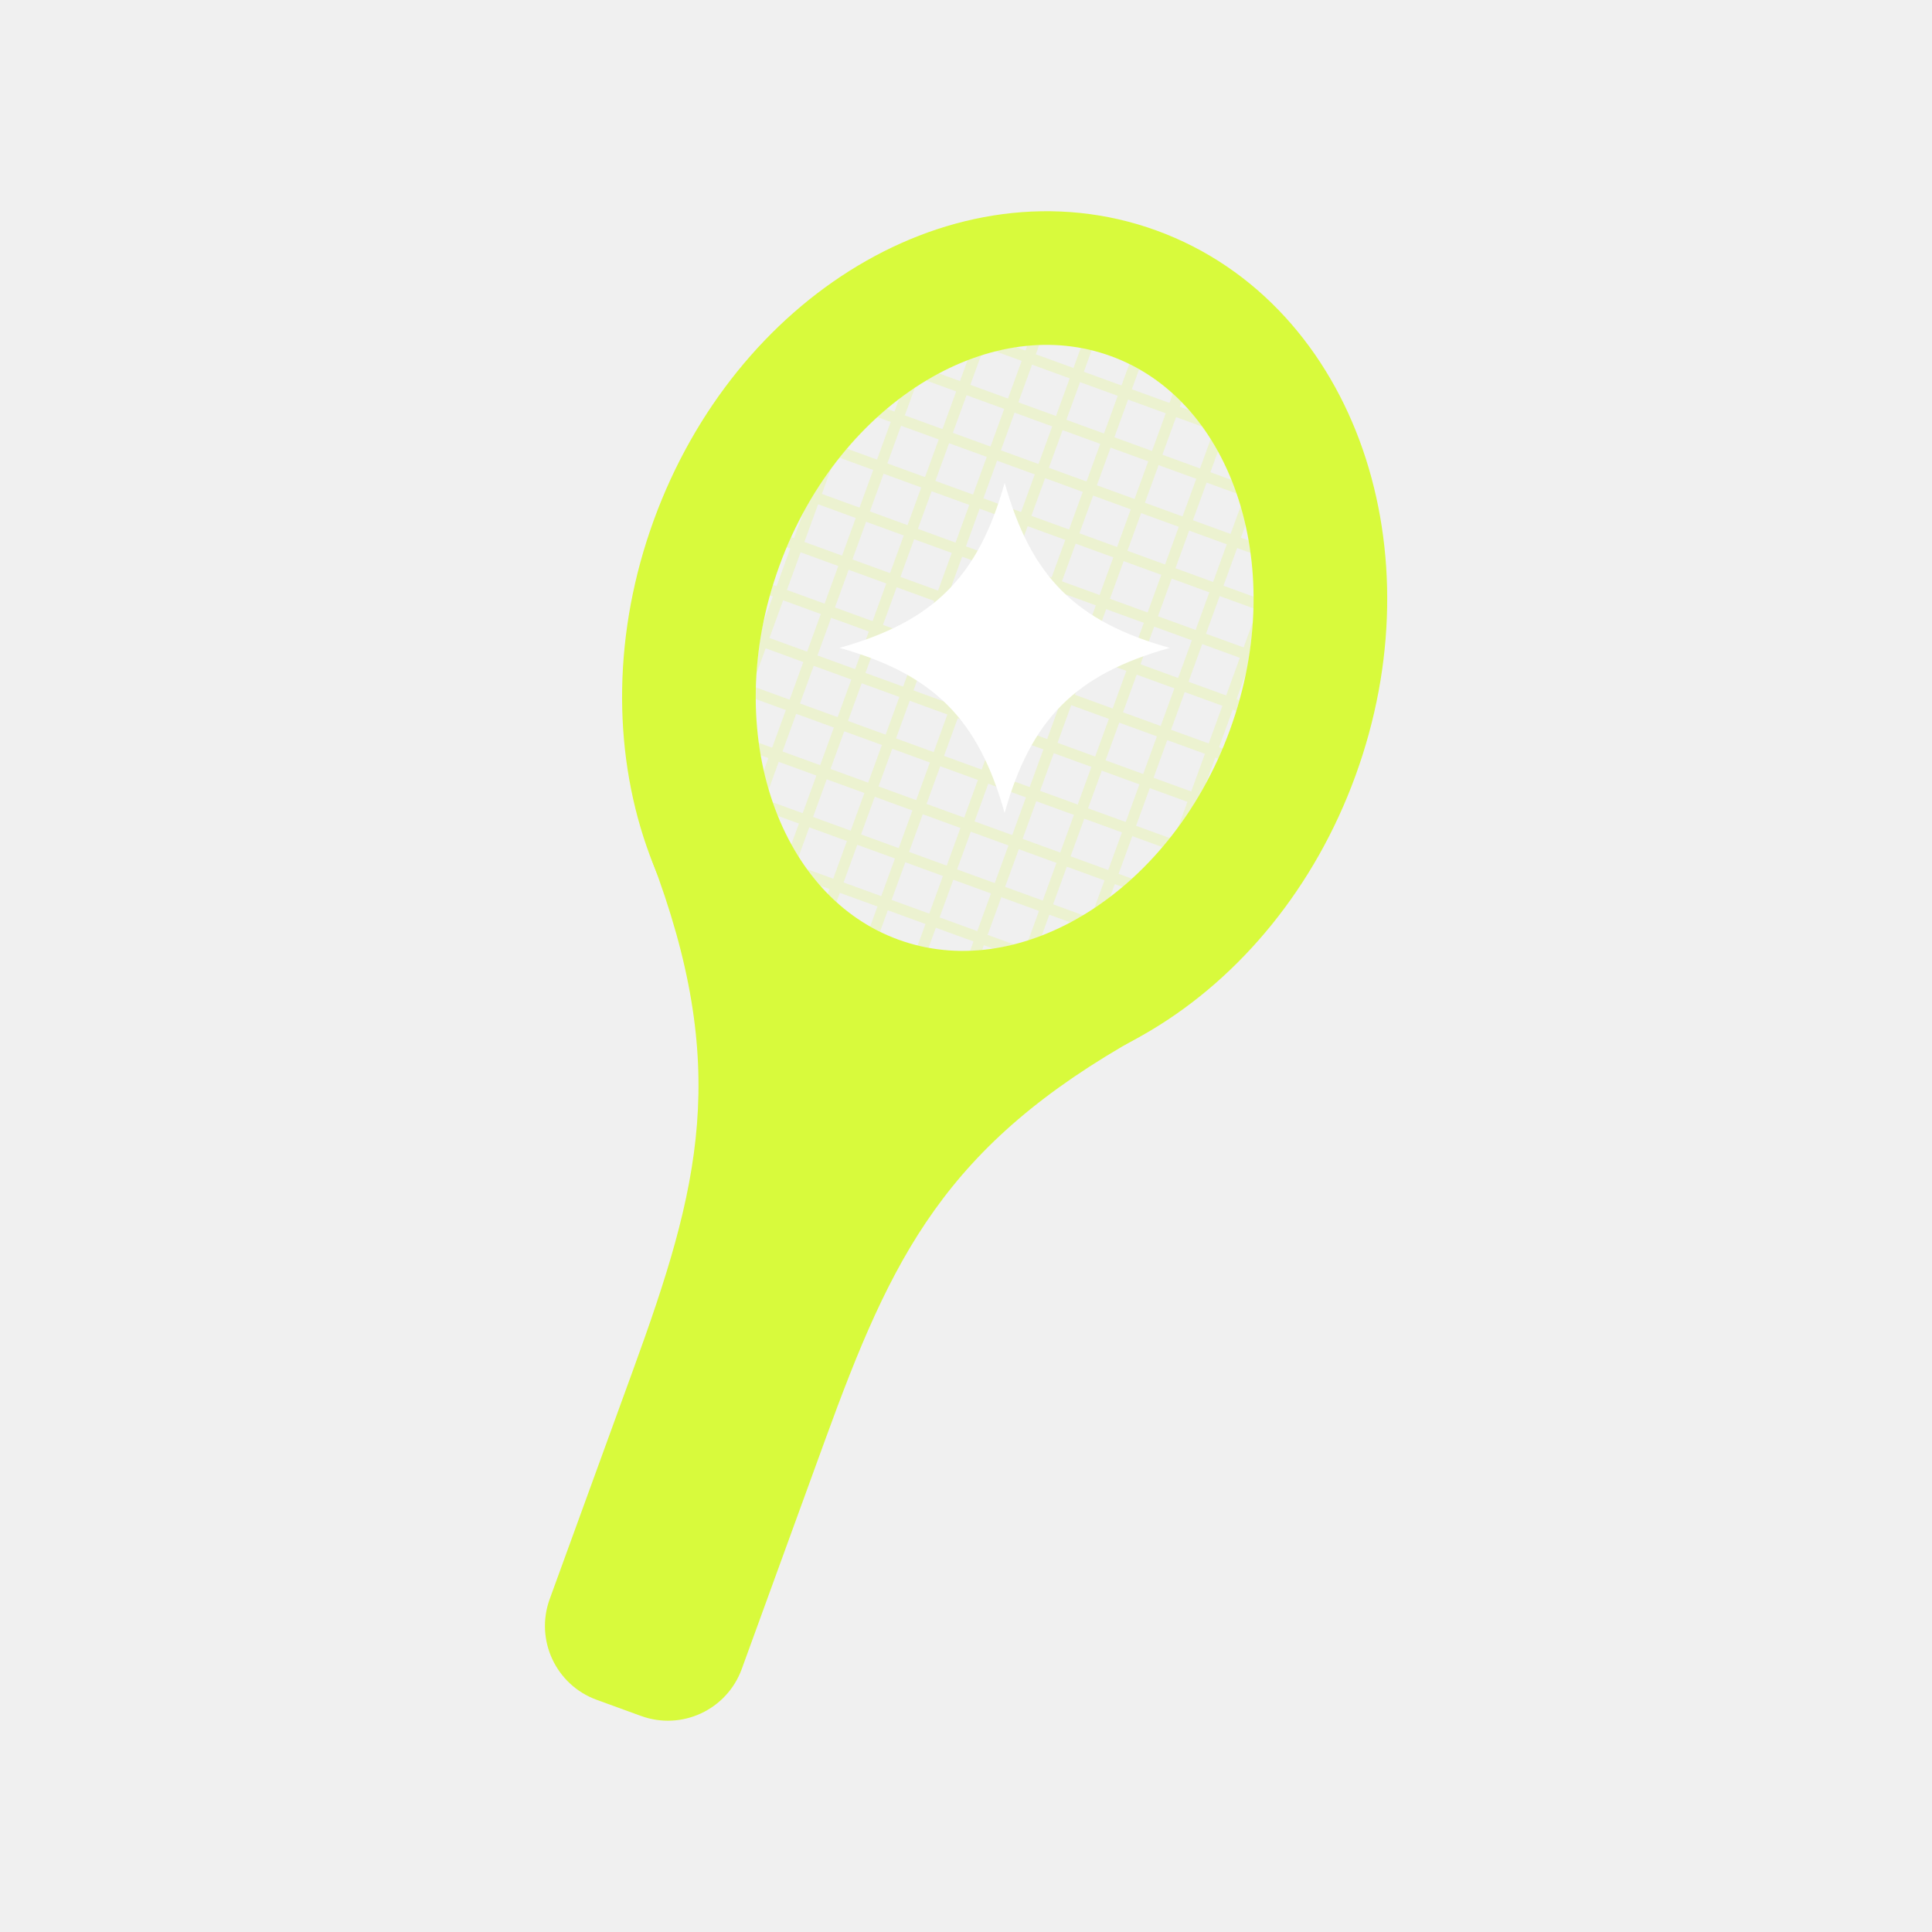
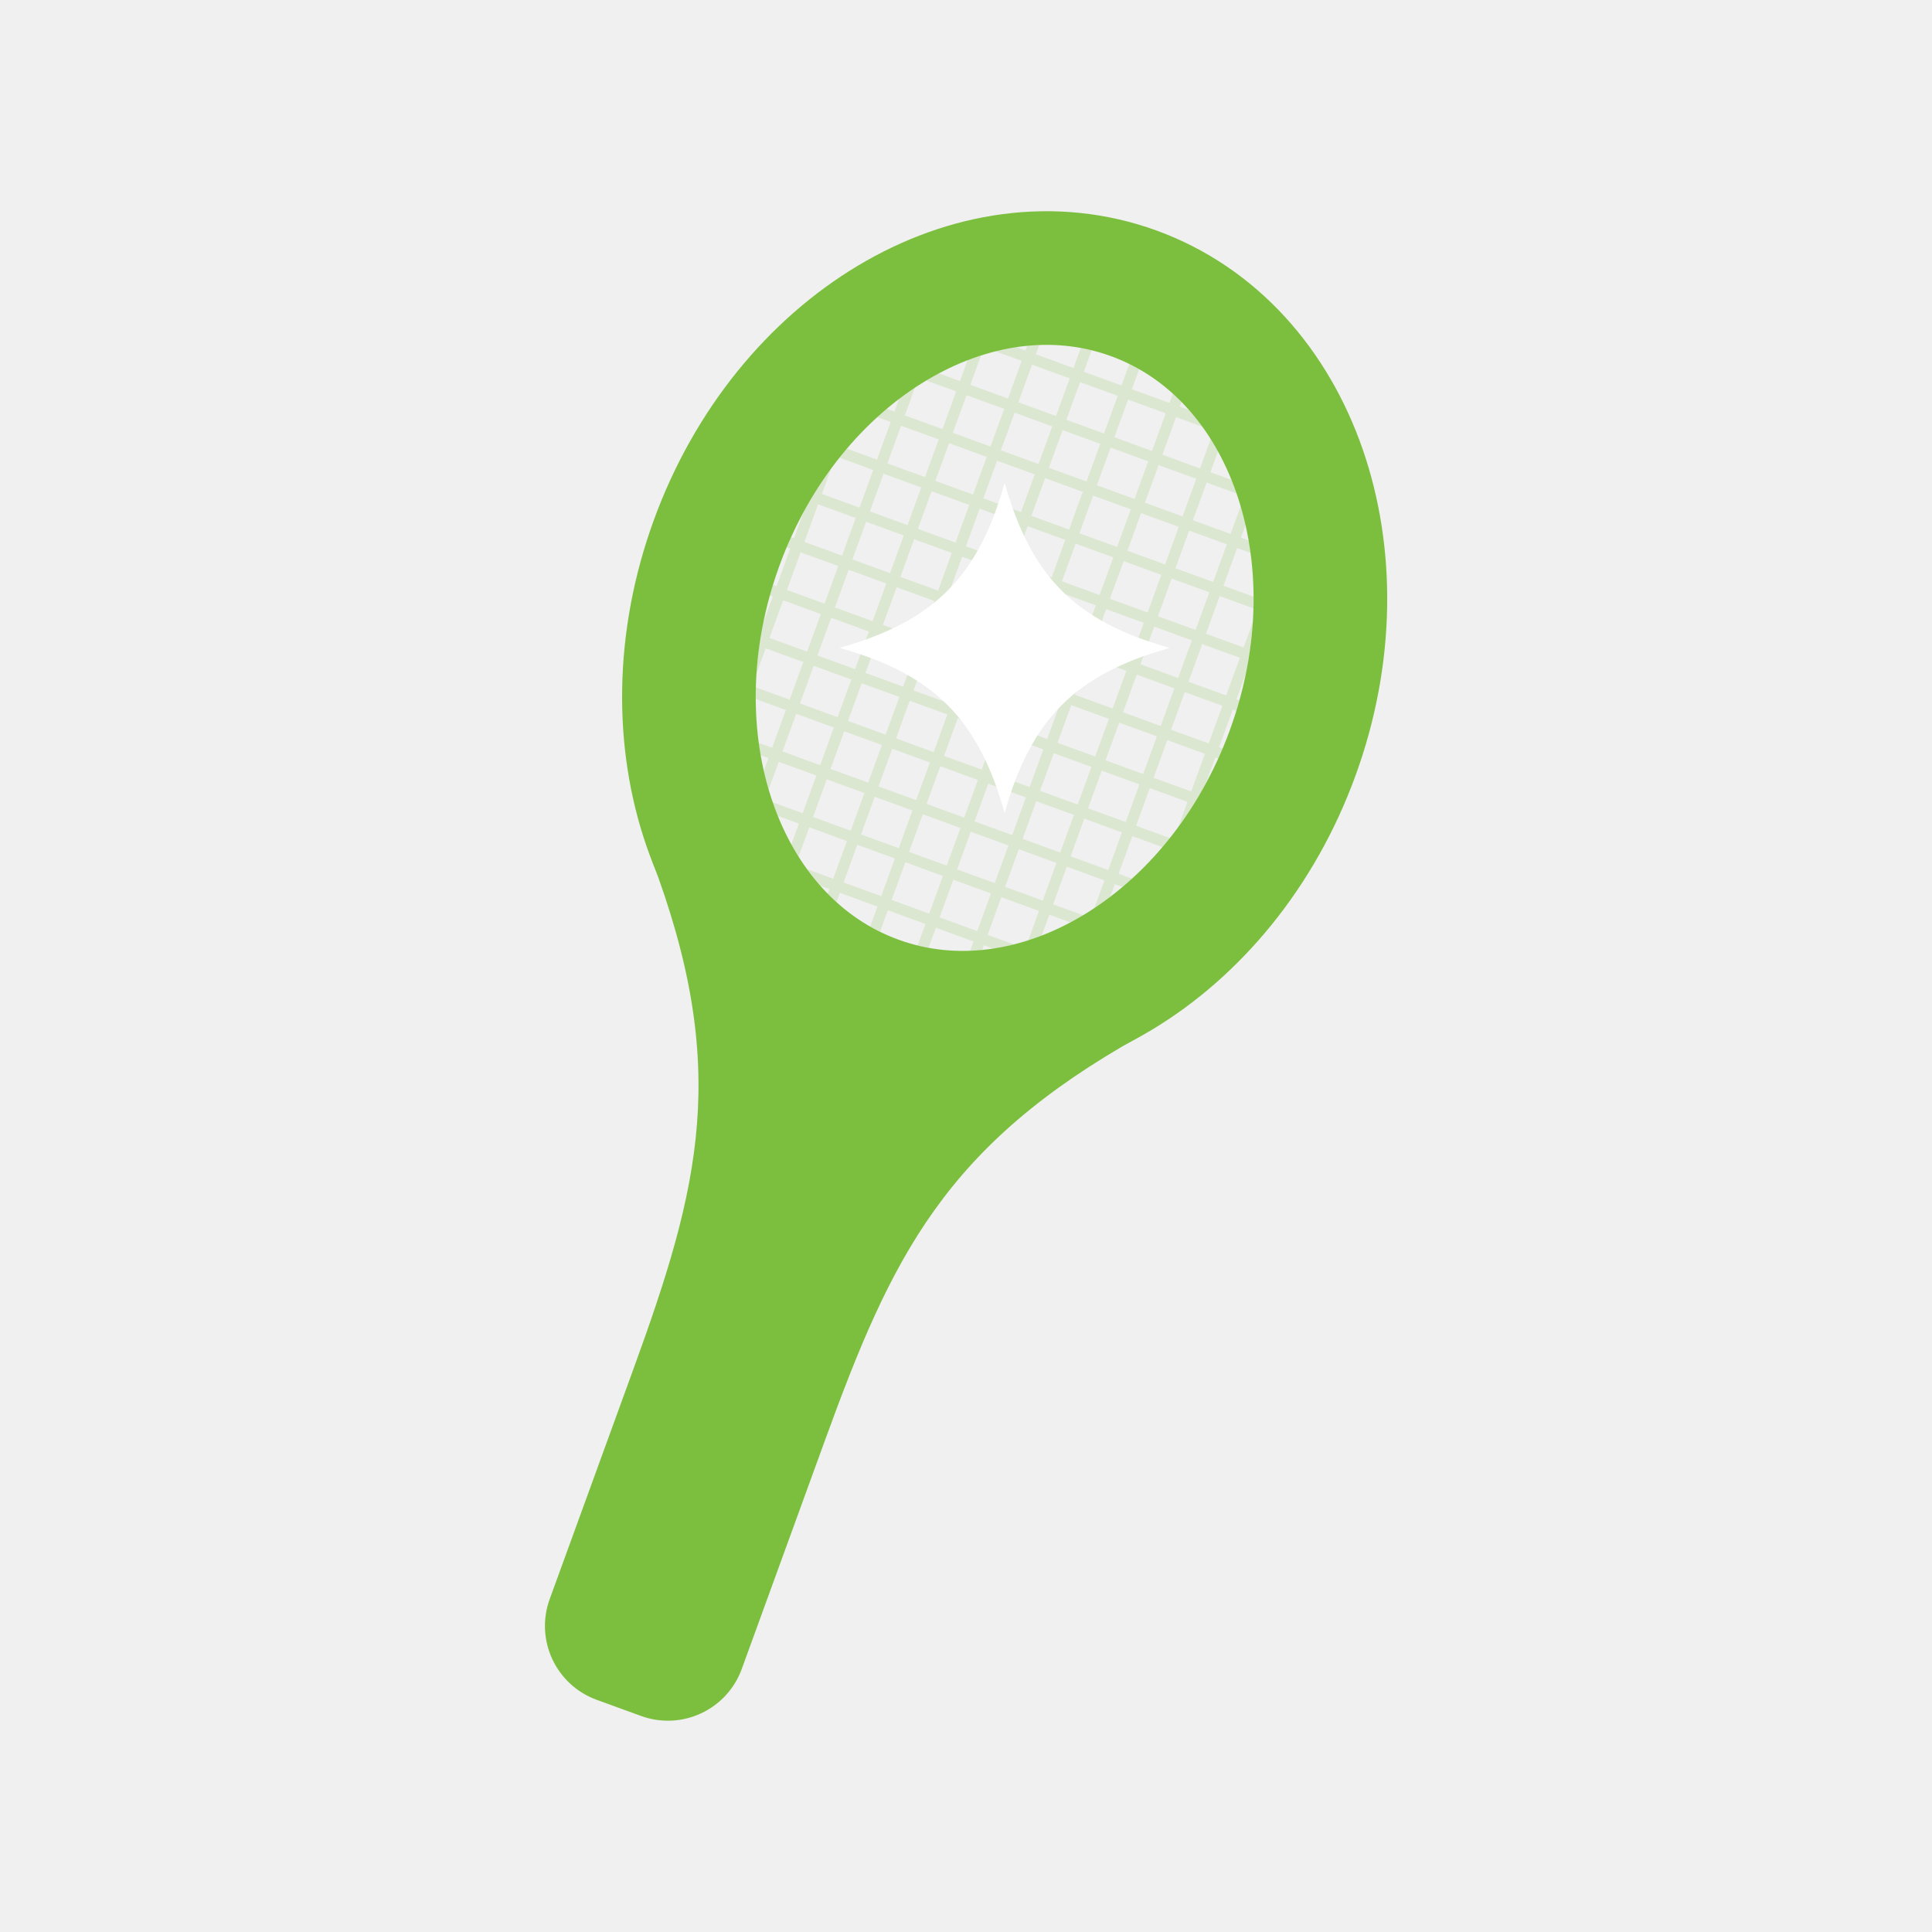
<svg xmlns="http://www.w3.org/2000/svg" width="512" height="512" viewBox="0 0 512 512" role="img" aria-label="RacquetAI">
  <defs>
    <clipPath id="racquetai-bed">
      <path d="M 0 -166 C 33.69 -166 61 -130.63 61 -87 C 61 -43.37 33.69 -8 0 -8 C -33.69 -8 -61 -43.37 -61 -87 C -61 -130.63 -33.69 -166 0 -166 Z" />
    </clipPath>
  </defs>
  <g transform="translate(235.25 256.85) rotate(20) scale(1.0416)">
-     <ellipse cx="0" cy="-87" rx="78" ry="96" fill="none" stroke="#D8FA3C" stroke-width="34" />
-     <path d="M 66.24 -6 C 28.94 37.16 26 68.4 26 118 L 26 180 C 26 191.05 17.05 200 6 200 L -6 200 C -17.05 200 -26 191.05 -26 180 L -26 118 C -26 68.4 -28.94 37.16 -66.24 -6 Z" fill="#D8FA3C" />
-     <g clip-path="url(#racquetai-bed)" opacity="0.18" stroke="#D8FA3C" stroke-width="2.8" stroke-linecap="round">
+     <ellipse cx="0" cy="-87" rx="78" ry="96" fill="none" stroke="#7CBF3F" stroke-width="34" />
+     <path d="M 66.24 -6 C 28.94 37.16 26 68.4 26 118 L 26 180 C 26 191.05 17.05 200 6 200 L -6 200 C -17.05 200 -26 191.05 -26 180 L -26 118 C -26 68.4 -28.94 37.16 -66.24 -6 Z" fill="#7CBF3F" />
+     <g clip-path="url(#racquetai-bed)" opacity="0.18" stroke="#7CBF3F" stroke-width="2.8" stroke-linecap="round">
      <path d="M -58.5 -183 V 9 M -45.5 -183 V 9 M -32.5 -183 V 9 M -19.5 -183 V 9 M -6.5 -183 V 9 M 6.5 -183 V 9 M 19.5 -183 V 9 M 32.5 -183 V 9 M 45.5 -183 V 9 M 58.5 -183 V 9" />
      <path d="M -78 -158.5 H 78 M -78 -145.5 H 78 M -78 -132.5 H 78 M -78 -119.5 H 78 M -78 -106.5 H 78 M -78 -93.5 H 78 M -78 -80.5 H 78 M -78 -67.5 H 78 M -78 -54.5 H 78 M -78 -41.5 H 78 M -78 -28.5 H 78 M -78 -15.5 H 78" />
    </g>
    <path d="M -14.36 -126.47 C 0.14 -106.27 14.67 -99.49 39.47 -101.36 C 19.27 -86.86 12.49 -72.33 14.36 -47.53 C -0.14 -67.73 -14.67 -74.51 -39.47 -72.64 C -19.27 -87.14 -12.49 -101.67 -14.36 -126.47 Z" fill="#FFFFFF" />
  </g>
</svg>
